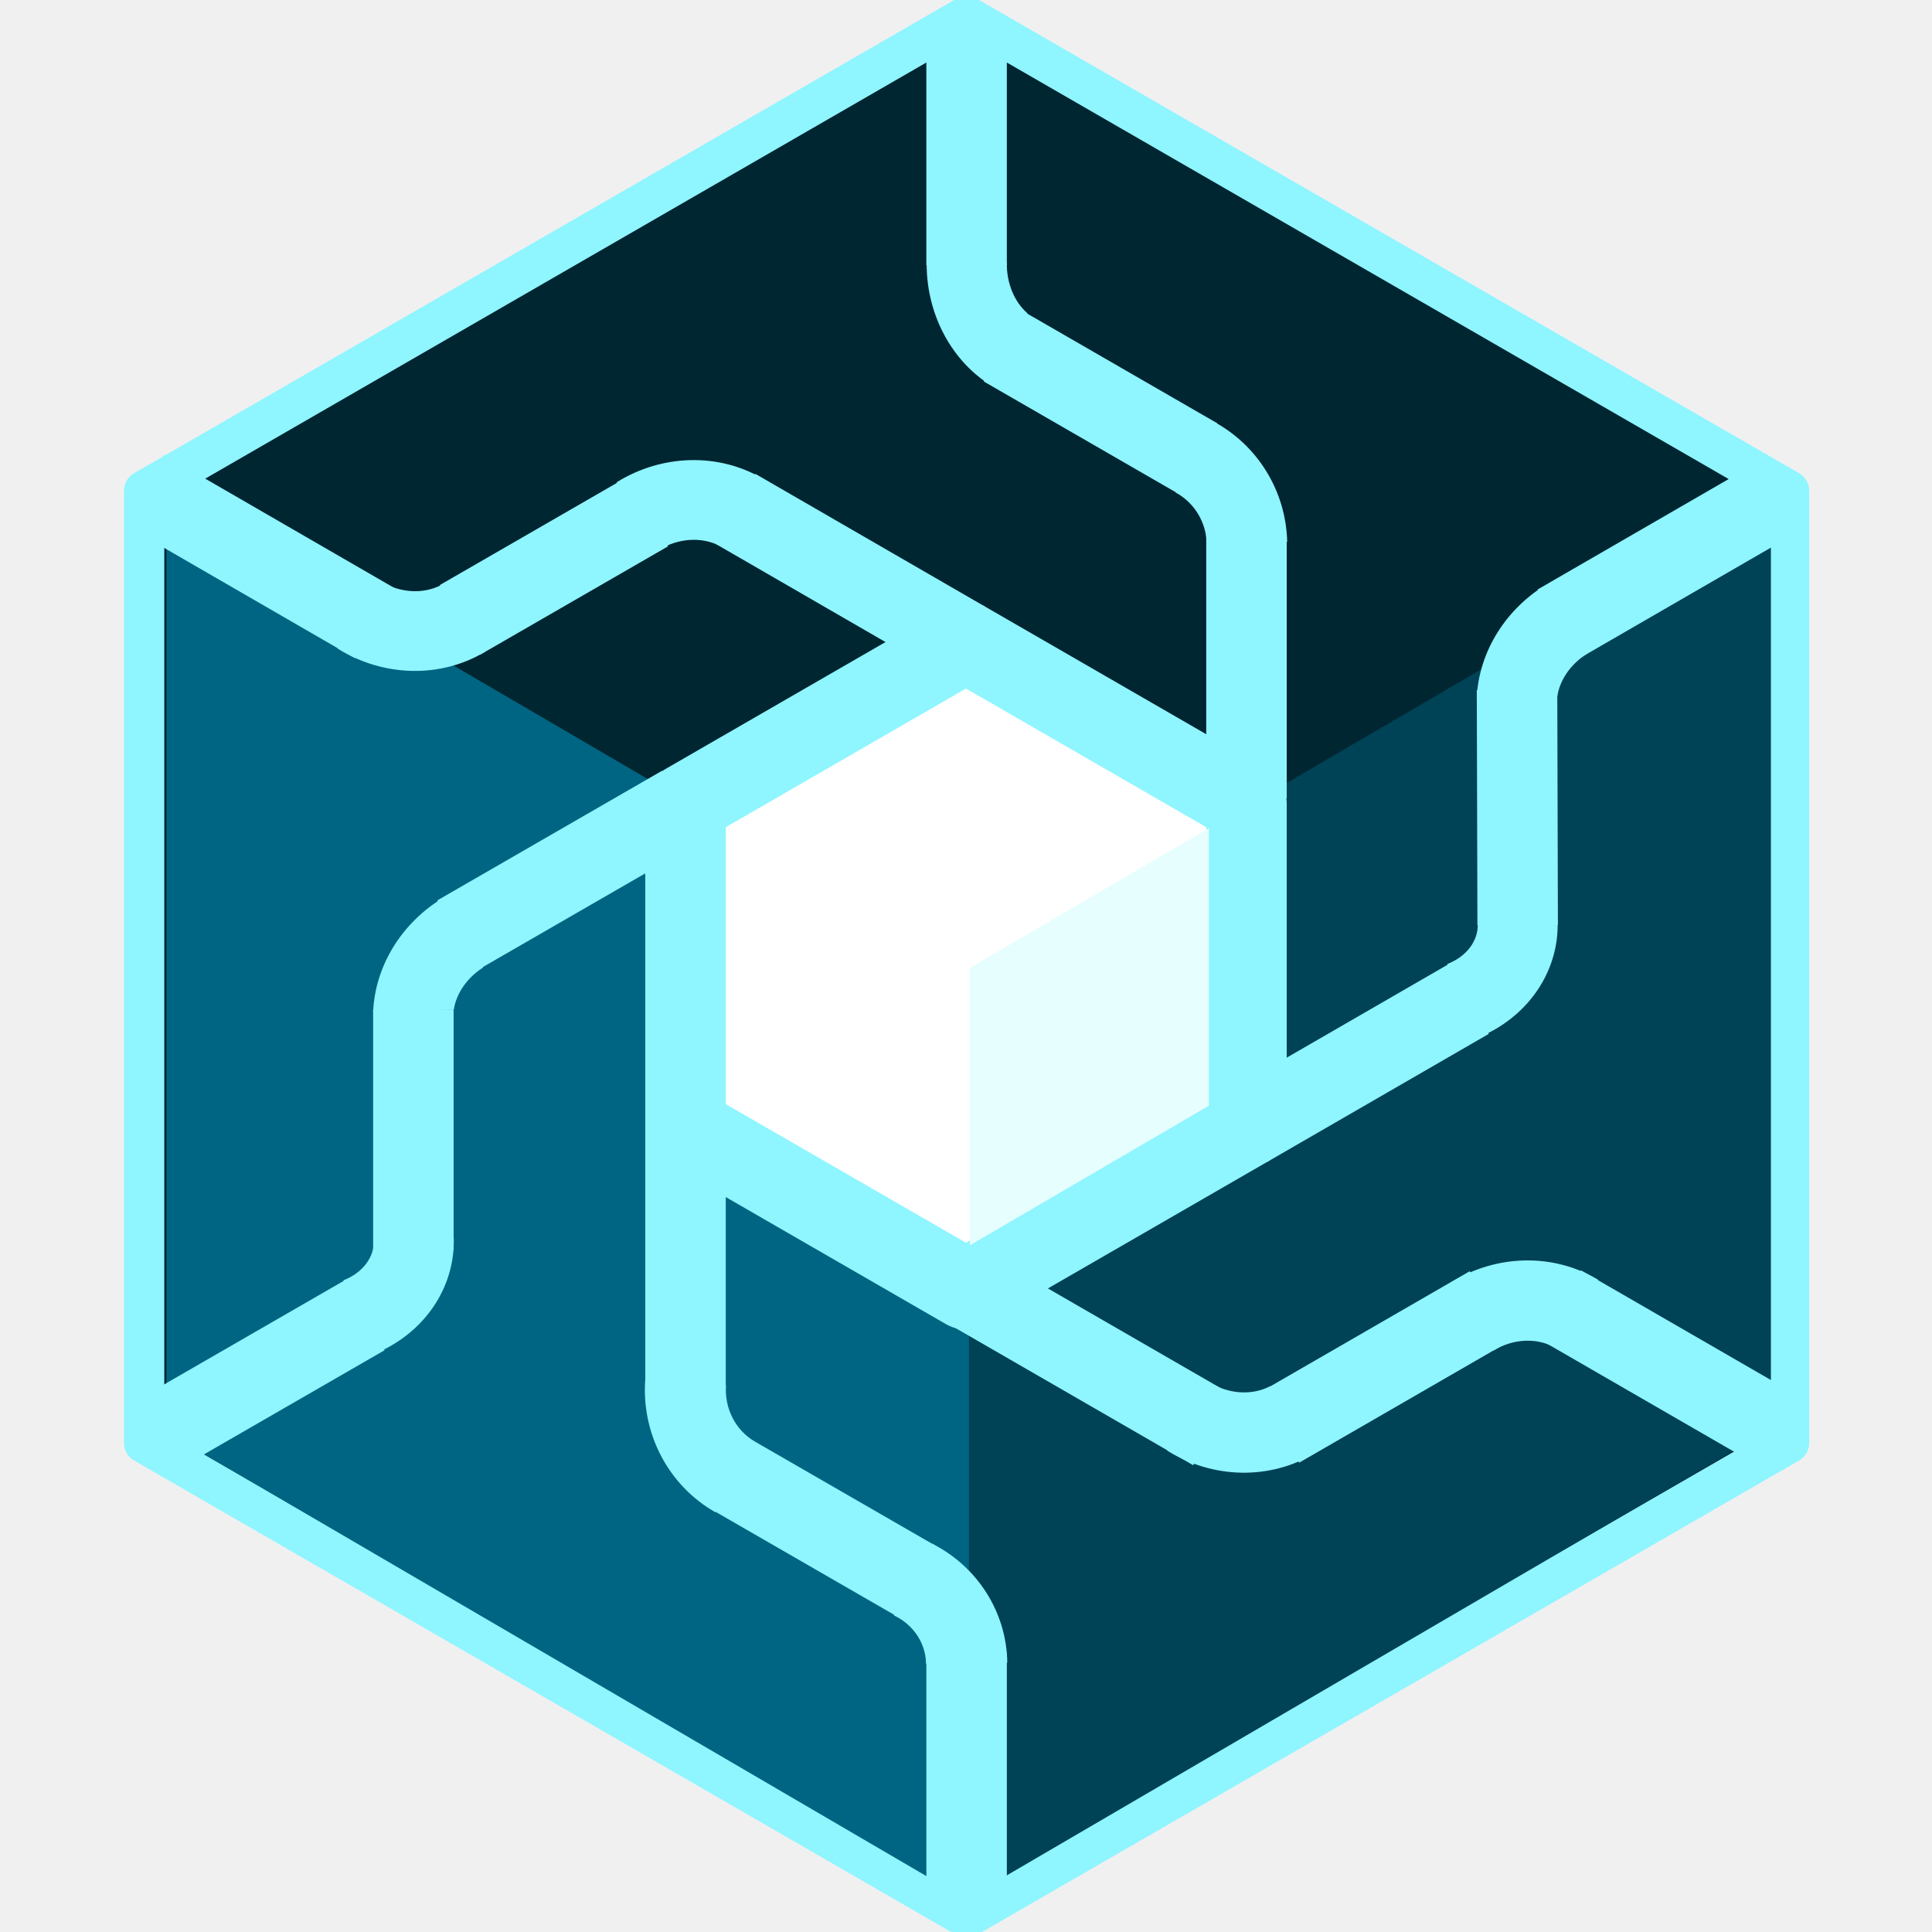
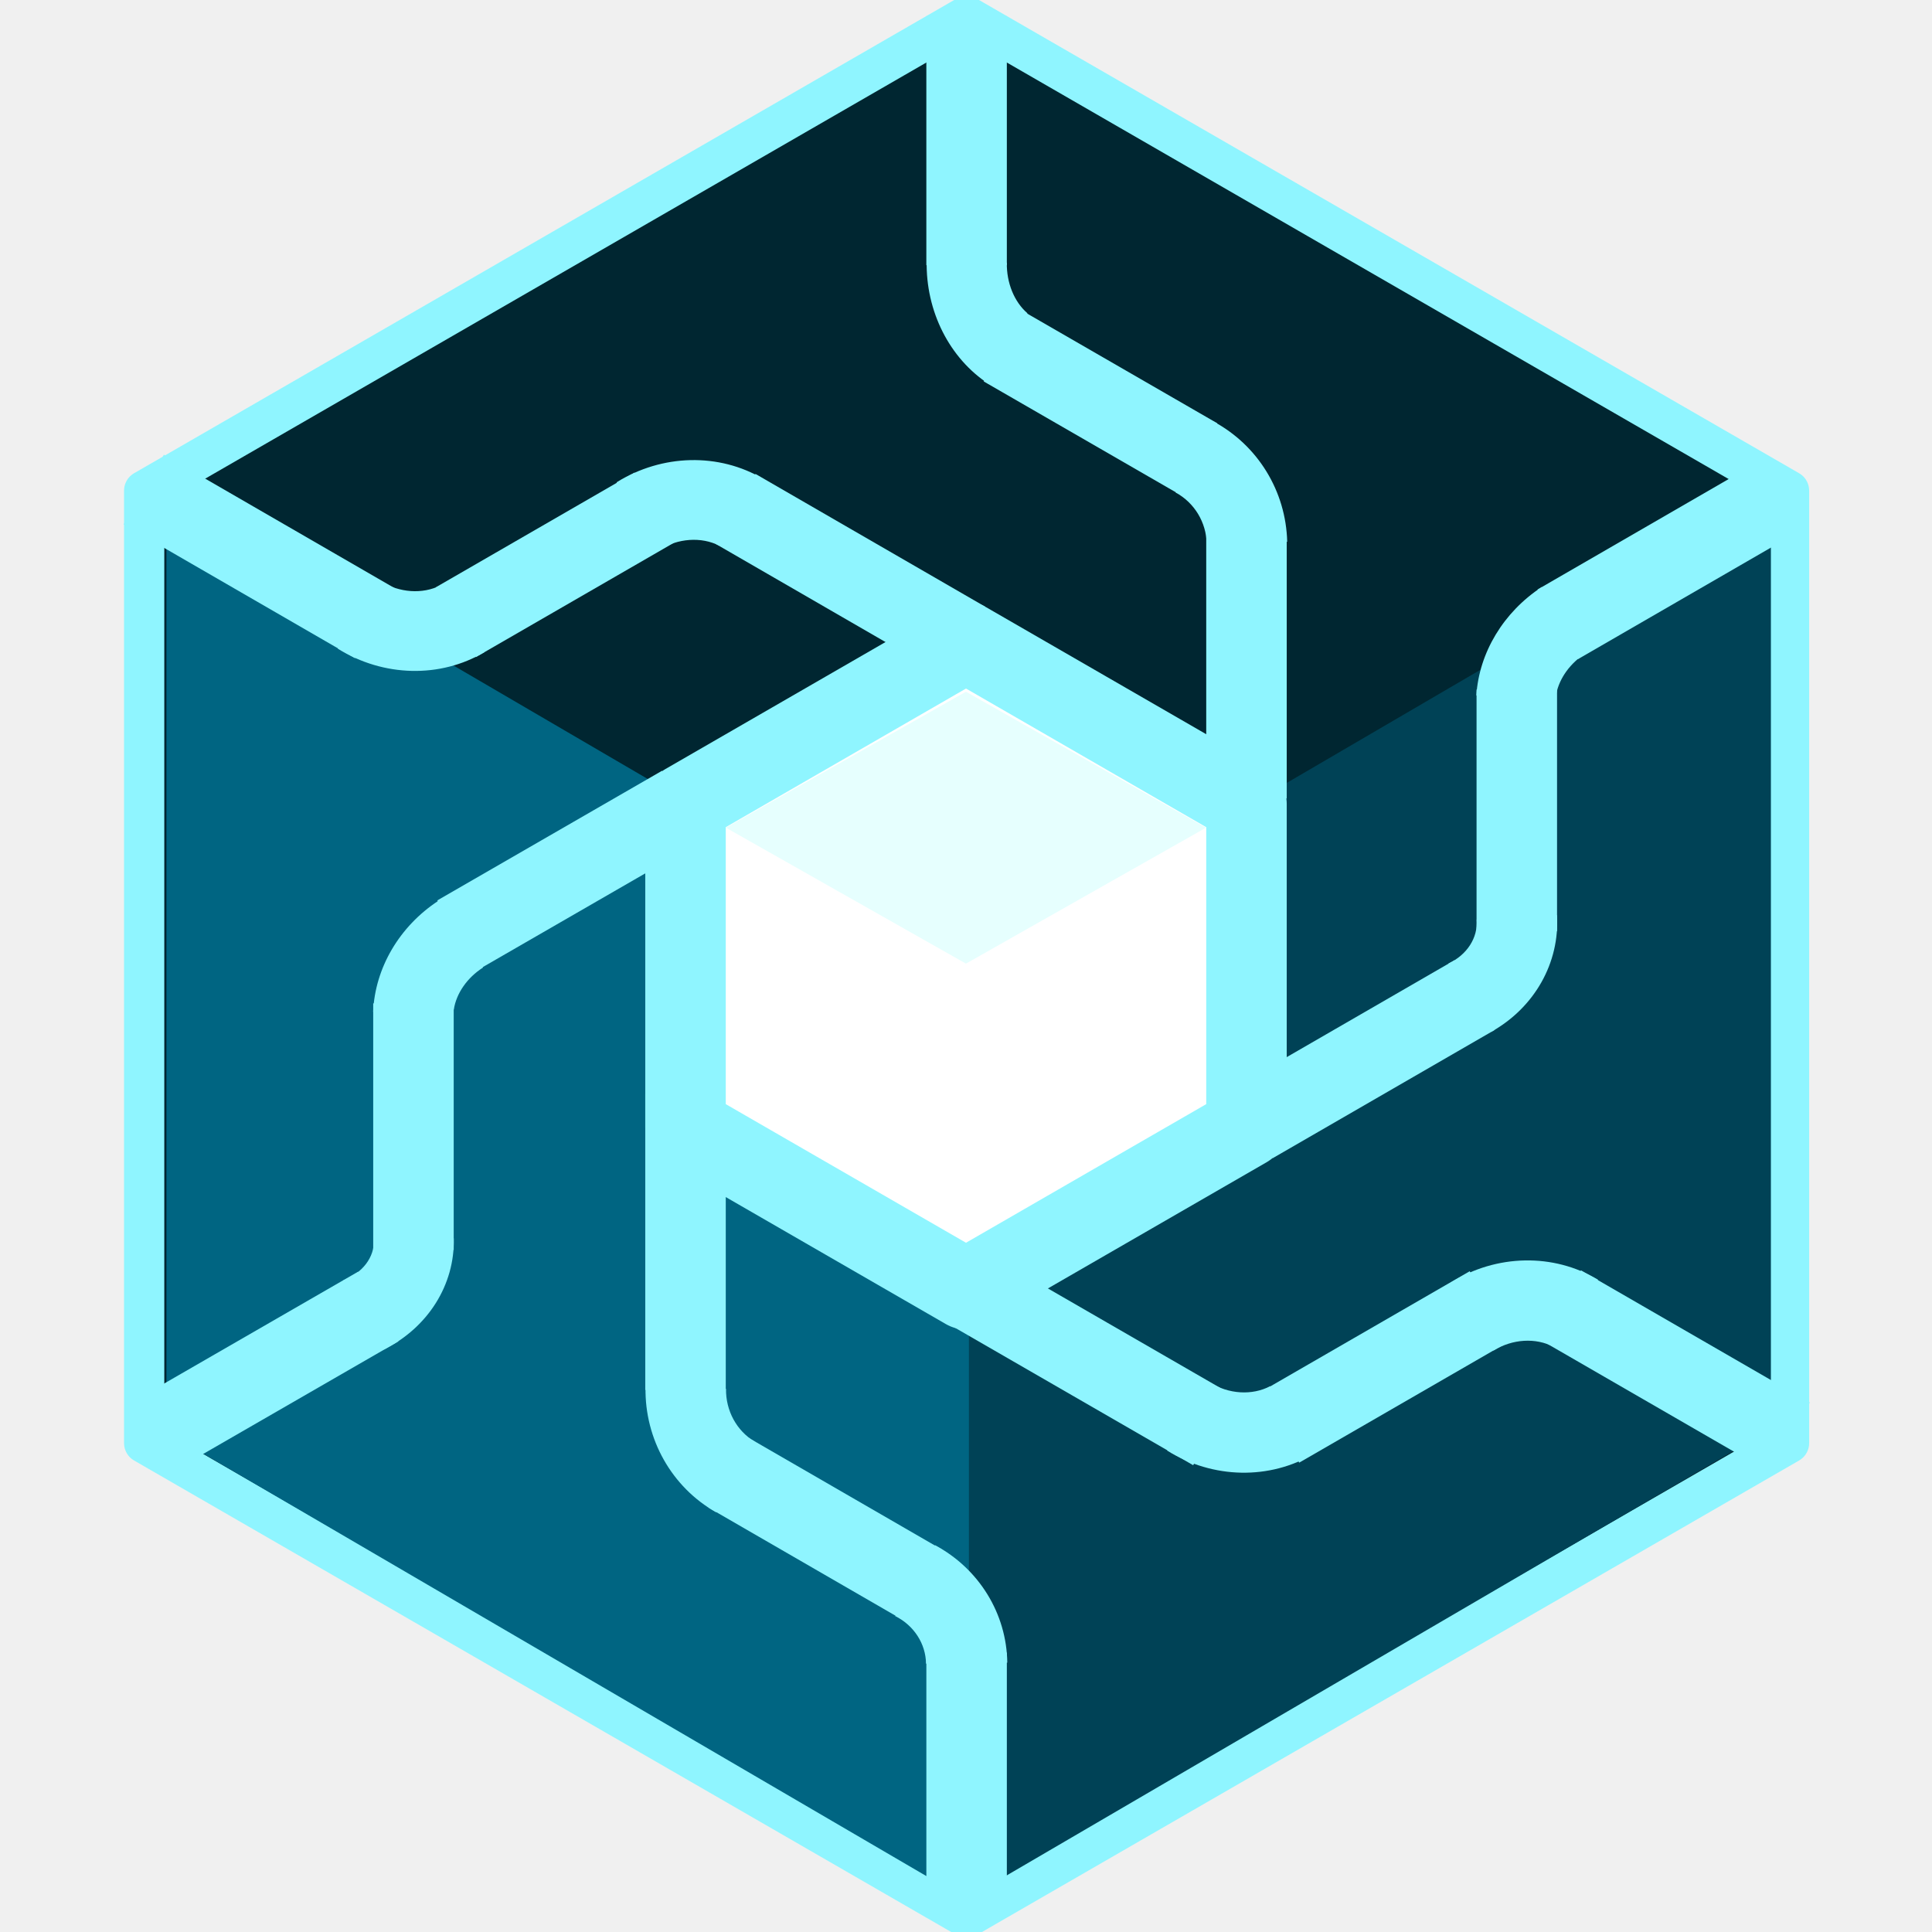
<svg xmlns="http://www.w3.org/2000/svg" version="1.1" viewBox="0.0 0.0 192.0 192.0" fill="none" stroke="none" stroke-linecap="square" stroke-miterlimit="10">
  <clipPath id="g3b6ef85af84_0_80.0">
    <path d="m0 0l192.0 0l0 192.0l-192.0 0l0 -192.0z" clip-rule="nonzero" />
  </clipPath>
  <g clip-path="url(#g3b6ef85af84_0_80.0)">
    <path fill="#000000" fill-opacity="0.0" d="m0 0l192.0 0l0 192.0l-192.0 0z" fill-rule="evenodd" />
    <path fill="#002631" d="m96.059 1.597l-81.732 47.163l0 94.651l81.732 47.163l81.732 -47.163l0 -94.651z" fill-rule="evenodd" />
    <path stroke="#8ff5ff" stroke-width="4.0" stroke-linejoin="round" stroke-linecap="butt" d="m96.059 1.597l-81.732 47.163l0 94.651l81.732 47.163l81.732 -47.163l0 -94.651z" fill-rule="evenodd" />
    <path fill="#004256" d="m96.021 188.727l79.969 -46.706l0 -92.317l-79.969 46.706z" fill-rule="evenodd" />
    <path fill="#006582" d="m96.289 188.911l-79.748 -46.578l0 -92.855l79.748 46.578z" fill-rule="evenodd" />
    <path fill="#e6fffe" d="m96.394 123.751l23.748 -13.87l0 -27.579l-23.748 13.87z" fill-rule="evenodd" />
-     <path fill="#000000" fill-opacity="0.0" d="m68.126 112.039l0 25.732" fill-rule="evenodd" />
-     <path stroke="#8ff5ff" stroke-width="8.0" stroke-linejoin="round" stroke-linecap="butt" d="m68.126 112.039l0 25.732" fill-rule="evenodd" />
+     <path fill="#000000" fill-opacity="0.0" d="m68.126 108.688l0 29.449" fill-rule="evenodd" />
+     <path stroke="#8ff5ff" stroke-width="8.0" stroke-linejoin="round" stroke-linecap="butt" d="m68.126 108.688l0 29.449" fill-rule="evenodd" />
    <path fill="#ffffff" d="m96.0 63.808l-27.874 16.084l0 32.146l27.874 16.084l27.874 -16.084l0 -32.146z" fill-rule="evenodd" />
    <path stroke="#8ff5ff" stroke-width="8.0" stroke-linejoin="round" stroke-linecap="butt" d="m96.0 63.808l-27.874 16.084l0 32.146l27.874 16.084l27.874 -16.084l0 -32.146z" fill-rule="evenodd" />
    <path fill="#000000" fill-opacity="0.0" d="m96.059 1.597l0 24.756" fill-rule="evenodd" />
    <path stroke="#8ff5ff" stroke-width="8.0" stroke-linejoin="round" stroke-linecap="butt" d="m96.059 1.597l0 24.756" fill-rule="evenodd" />
    <path fill="#000000" fill-opacity="0.0" d="m118.974 45.53l-19.213 -11.087" fill-rule="evenodd" />
    <path stroke="#8ff5ff" stroke-width="8.0" stroke-linejoin="round" stroke-linecap="butt" d="m118.974 45.53l-19.213 -11.087" fill-rule="evenodd" />
    <path fill="#000000" fill-opacity="0.0" d="m123.874 53.116l0 26.236" fill-rule="evenodd" />
    <path stroke="#8ff5ff" stroke-width="8.0" stroke-linejoin="round" stroke-linecap="butt" d="m123.874 53.116l0 26.236" fill-rule="evenodd" />
    <path fill="#000000" fill-opacity="0.0" d="m14.283 48.655l22.992 13.291" fill-rule="evenodd" />
    <path stroke="#8ff5ff" stroke-width="8.0" stroke-linejoin="round" stroke-linecap="butt" d="m14.283 48.655l22.992 13.291" fill-rule="evenodd" />
-     <path fill="#000000" fill-opacity="0.0" d="m45.714 61.601l18.677 -10.772" fill-rule="evenodd" />
-     <path stroke="#8ff5ff" stroke-width="8.0" stroke-linejoin="round" stroke-linecap="butt" d="m45.714 61.601l18.677 -10.772" fill-rule="evenodd" />
+     <path fill="#000000" fill-opacity="0.0" d="m45.302 61.834l19.748 -11.402" fill-rule="evenodd" />
+     <path stroke="#8ff5ff" stroke-width="8.0" stroke-linejoin="round" stroke-linecap="butt" d="m45.302 61.834l19.748 -11.402" fill-rule="evenodd" />
    <path fill="#000000" fill-opacity="0.0" d="m95.913 63.759l-22.835 -13.197" fill-rule="evenodd" />
    <path stroke="#8ff5ff" stroke-width="8.0" stroke-linejoin="round" stroke-linecap="butt" d="m95.913 63.759l-22.835 -13.197" fill-rule="evenodd" />
    <path fill="#000000" fill-opacity="0.0" d="m177.791 48.76l-22.992 13.291" fill-rule="evenodd" />
    <path stroke="#8ff5ff" stroke-width="8.0" stroke-linejoin="round" stroke-linecap="butt" d="m177.791 48.76l-22.992 13.291" fill-rule="evenodd" />
-     <path fill="#000000" fill-opacity="0.0" d="m150.761 68.578l0.063 23.339" fill-rule="evenodd" />
-     <path stroke="#8ff5ff" stroke-width="8.0" stroke-linejoin="round" stroke-linecap="butt" d="m150.761 68.578l0.063 23.339" fill-rule="evenodd" />
-     <path fill="#000000" fill-opacity="0.0" d="m145.953 99.283l-22.079 12.756" fill-rule="evenodd" />
-     <path stroke="#8ff5ff" stroke-width="8.0" stroke-linejoin="round" stroke-linecap="butt" d="m145.953 99.283l-22.079 12.756" fill-rule="evenodd" />
+     <path fill="#000000" fill-opacity="0.0" d="m150.738 68.52l0 24.031" fill-rule="evenodd" />
+     <path stroke="#8ff5ff" stroke-width="8.0" stroke-linejoin="round" stroke-linecap="butt" d="m150.738 68.52l0 24.031" fill-rule="evenodd" />
+     <path fill="#000000" fill-opacity="0.0" d="m146.552 98.883l-22.079 12.756" fill-rule="evenodd" />
+     <path stroke="#8ff5ff" stroke-width="8.0" stroke-linejoin="round" stroke-linecap="butt" d="m146.552 98.883l-22.079 12.756" fill-rule="evenodd" />
    <path fill="#000000" fill-opacity="0.0" d="m177.858 142.843l-22.74 -13.134" fill-rule="evenodd" />
    <path stroke="#8ff5ff" stroke-width="8.0" stroke-linejoin="round" stroke-linecap="butt" d="m177.858 142.843l-22.74 -13.134" fill-rule="evenodd" />
    <path fill="#000000" fill-opacity="0.0" d="m148.058 129.798l-20.945 12.094" fill-rule="evenodd" />
    <path stroke="#8ff5ff" stroke-width="8.0" stroke-linejoin="round" stroke-linecap="butt" d="m148.058 129.798l-20.945 12.094" fill-rule="evenodd" />
    <path fill="#000000" fill-opacity="0.0" d="m120.575 142.147l-24.504 -14.142" fill-rule="evenodd" />
    <path stroke="#8ff5ff" stroke-width="8.0" stroke-linejoin="round" stroke-linecap="butt" d="m120.575 142.147l-24.504 -14.142" fill-rule="evenodd" />
    <path fill="#000000" fill-opacity="0.0" d="m96.06 164.241l0 26.299" fill-rule="evenodd" />
    <path stroke="#8ff5ff" stroke-width="8.0" stroke-linejoin="round" stroke-linecap="butt" d="m96.06 164.241l0 26.299" fill-rule="evenodd" />
-     <path fill="#000000" fill-opacity="0.0" d="m90.979 157.081l-18.079 -10.425" fill-rule="evenodd" />
-     <path stroke="#8ff5ff" stroke-width="8.0" stroke-linejoin="round" stroke-linecap="butt" d="m90.979 157.081l-18.079 -10.425" fill-rule="evenodd" />
+     <path fill="#000000" fill-opacity="0.0" d="m91.601 157.454l-19.181 -11.087" fill-rule="evenodd" />
+     <path stroke="#8ff5ff" stroke-width="8.0" stroke-linejoin="round" stroke-linecap="butt" d="m91.601 157.454l-19.181 -11.087" fill-rule="evenodd" />
    <path fill="#000000" fill-opacity="0.0" d="m67.79 80.063l-22.331 12.882" fill-rule="evenodd" />
    <path stroke="#8ff5ff" stroke-width="8.0" stroke-linejoin="round" stroke-linecap="butt" d="m67.79 80.063l-22.331 12.882" fill-rule="evenodd" />
-     <path fill="#000000" fill-opacity="0.0" d="m41.081 100.318l0 23.906" fill-rule="evenodd" />
-     <path stroke="#8ff5ff" stroke-width="8.0" stroke-linejoin="round" stroke-linecap="butt" d="m41.081 100.318l0 23.906" fill-rule="evenodd" />
-     <path fill="#000000" fill-opacity="0.0" d="m36.22 130.719l-21.953 12.661" fill-rule="evenodd" />
-     <path stroke="#8ff5ff" stroke-width="8.0" stroke-linejoin="round" stroke-linecap="butt" d="m36.22 130.719l-21.953 12.661" fill-rule="evenodd" />
-     <path fill="#e6fffe" d="m96.394 123.751l23.748 -13.87l0 -27.579l-23.748 13.87z" fill-rule="evenodd" />
+     <path fill="#000000" fill-opacity="0.0" d="m41.089 99.719l0 24.504" fill-rule="evenodd" />
+     <path stroke="#8ff5ff" stroke-width="8.0" stroke-linejoin="round" stroke-linecap="butt" d="m41.089 99.719l0 24.504" fill-rule="evenodd" />
+     <path fill="#000000" fill-opacity="0.0" d="m37.592 129.84l-21.953 12.661" fill-rule="evenodd" />
+     <path stroke="#8ff5ff" stroke-width="8.0" stroke-linejoin="round" stroke-linecap="butt" d="m37.592 129.84l-21.953 12.661" fill-rule="evenodd" />
    <path fill="#8ff5ff" d="m98.276 38.177c-3.924 -2.566 -6.287 -7.249 -6.184 -12.259l7.965 0.197c-0.031 2 0.738 3.885 2.047 5.015z" fill-rule="evenodd" />
    <path fill="#8ff5ff" d="m48.153 64.806l0 0c-4.393 2.611 -10.054 2.479 -14.579 -0.341l4.218 -6.714c1.89 1.166 4.196 1.326 5.995 0.418z" fill-rule="evenodd" />
-     <path fill="#8ff5ff" d="m146.754 69.39l0 0c0.186 -4.359 2.616 -8.492 6.48 -11.027l4.442 6.631l0 0c-1.575 1.007 -2.653 2.557 -2.906 4.18z" fill-rule="evenodd" />
+     <path fill="#8ff5ff" d="m146.718 69.112l0 0c0.271 -4.257 2.699 -8.283 6.501 -10.777l4.398 6.556c-1.56 0.995 -2.652 2.502 -2.959 4.082z" fill-rule="evenodd" />
    <path fill="#8ff5ff" d="m158.812 127.178l0 0c-4.413 -2.658 -10.102 -2.548 -14.639 0.282l4.248 6.76l0 0c1.885 -1.165 4.197 -1.305 5.998 -0.362z" fill-rule="evenodd" />
    <path fill="#8ff5ff" d="m38.143 134.121l0 0c4.388 -2.184 7.074 -6.457 6.95 -11.056l-7.938 0.18c0.061 1.7 -1.131 3.268 -3.037 3.993z" fill-rule="evenodd" />
-     <path fill="#8ff5ff" d="m92.607 153.393l0 0c4.549 2.29 7.432 6.842 7.497 11.838l-8.076 0.1c-0.028 -2.036 -1.261 -3.886 -3.195 -4.794z" fill-rule="evenodd" />
+     <path fill="#8ff5ff" d="m92.927 153.56l0 0c4.371 2.344 7.113 6.803 7.176 11.671l-8.076 0.1c-0.028 -1.986 -1.202 -3.799 -3.063 -4.73z" fill-rule="evenodd" />
    <path fill="#8ff5ff" d="m75.852 47.593l0 0c-4.393 -2.611 -10.054 -2.479 -14.579 0.341l4.218 6.714c1.89 -1.166 4.196 -1.326 5.995 -0.418z" fill-rule="evenodd" />
    <path fill="#8ff5ff" d="m120.582 41.88l0 0c4.414 2.362 7.219 6.934 7.337 11.961l-7.997 0.19c-0.049 -2.132 -1.226 -4.072 -3.08 -5.08z" fill-rule="evenodd" />
-     <path fill="#8ff5ff" d="m147.844 102.688l0 0c4.388 -2.184 7.074 -6.457 6.95 -11.056l-7.938 0.18c0.061 1.7 -1.131 3.268 -3.037 3.993z" fill-rule="evenodd" />
+     <path fill="#8ff5ff" d="m148.205 102.536l0 0c4.3 -2.406 6.818 -6.878 6.525 -11.591l-7.979 0.441c0.135 1.802 -0.959 3.506 -2.801 4.364z" fill-rule="evenodd" />
    <path fill="#8ff5ff" d="m130.625 144.436l0 0c-4.413 2.658 -10.102 2.548 -14.639 -0.282l4.248 -6.76l0 0c1.885 1.165 4.197 1.305 5.998 0.362z" fill-rule="evenodd" />
    <path fill="#8ff5ff" d="m37.082 100.548l0 0c0.186 -4.359 2.616 -8.492 6.48 -11.027l4.442 6.631l0 0c-1.575 1.007 -2.653 2.557 -2.906 4.18z" fill-rule="evenodd" />
-     <path fill="#8ff5ff" d="m71.101 150.289l0 0c-4.662 -2.64 -7.387 -7.813 -6.974 -13.238l8.023 0.637c-0.162 2.255 0.926 4.406 2.794 5.528z" fill-rule="evenodd" />
+     <path fill="#8ff5ff" d="m71.164 150.289l0 0c-4.403 -2.493 -7.1 -7.263 -7.013 -12.402l8.001 0.142l0 0c-0.035 2.155 1.051 4.158 2.833 5.227z" fill-rule="evenodd" />
+     <path fill="#e6fffe" d="m72.136 82.253l23.858 -13.512l23.858 13.512l-23.858 13.512z" fill-rule="evenodd" />
  </g>
</svg>
